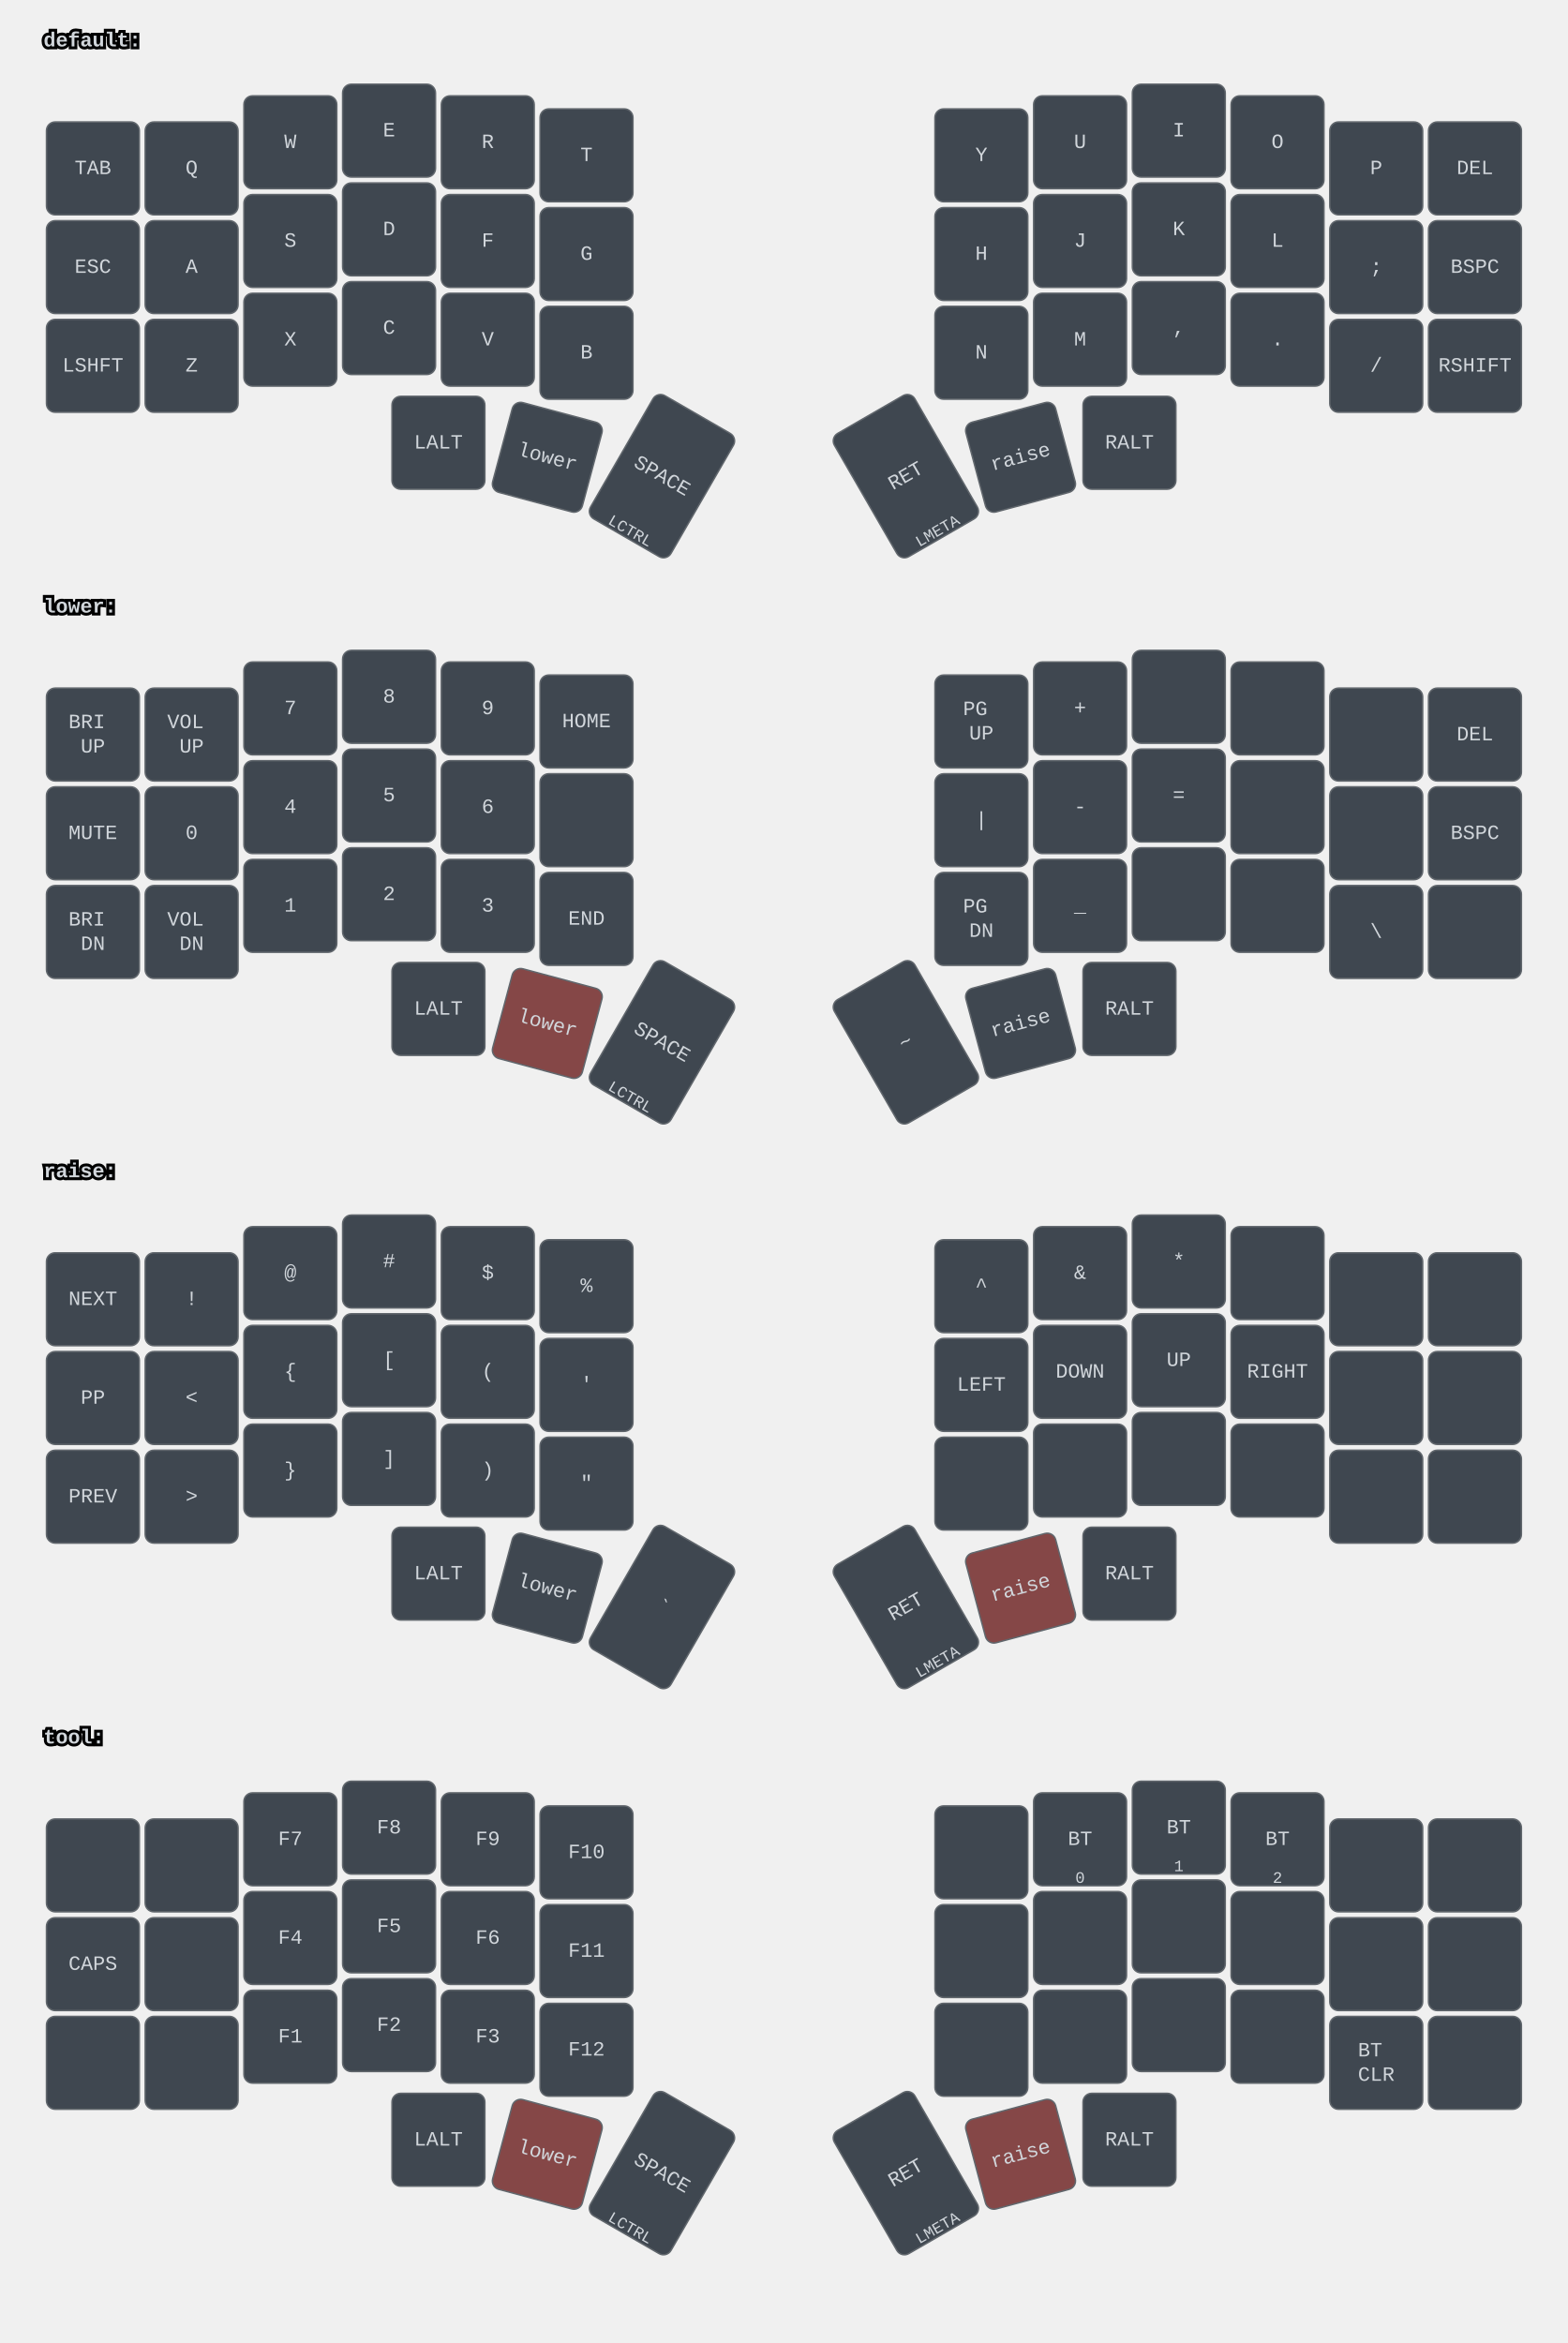
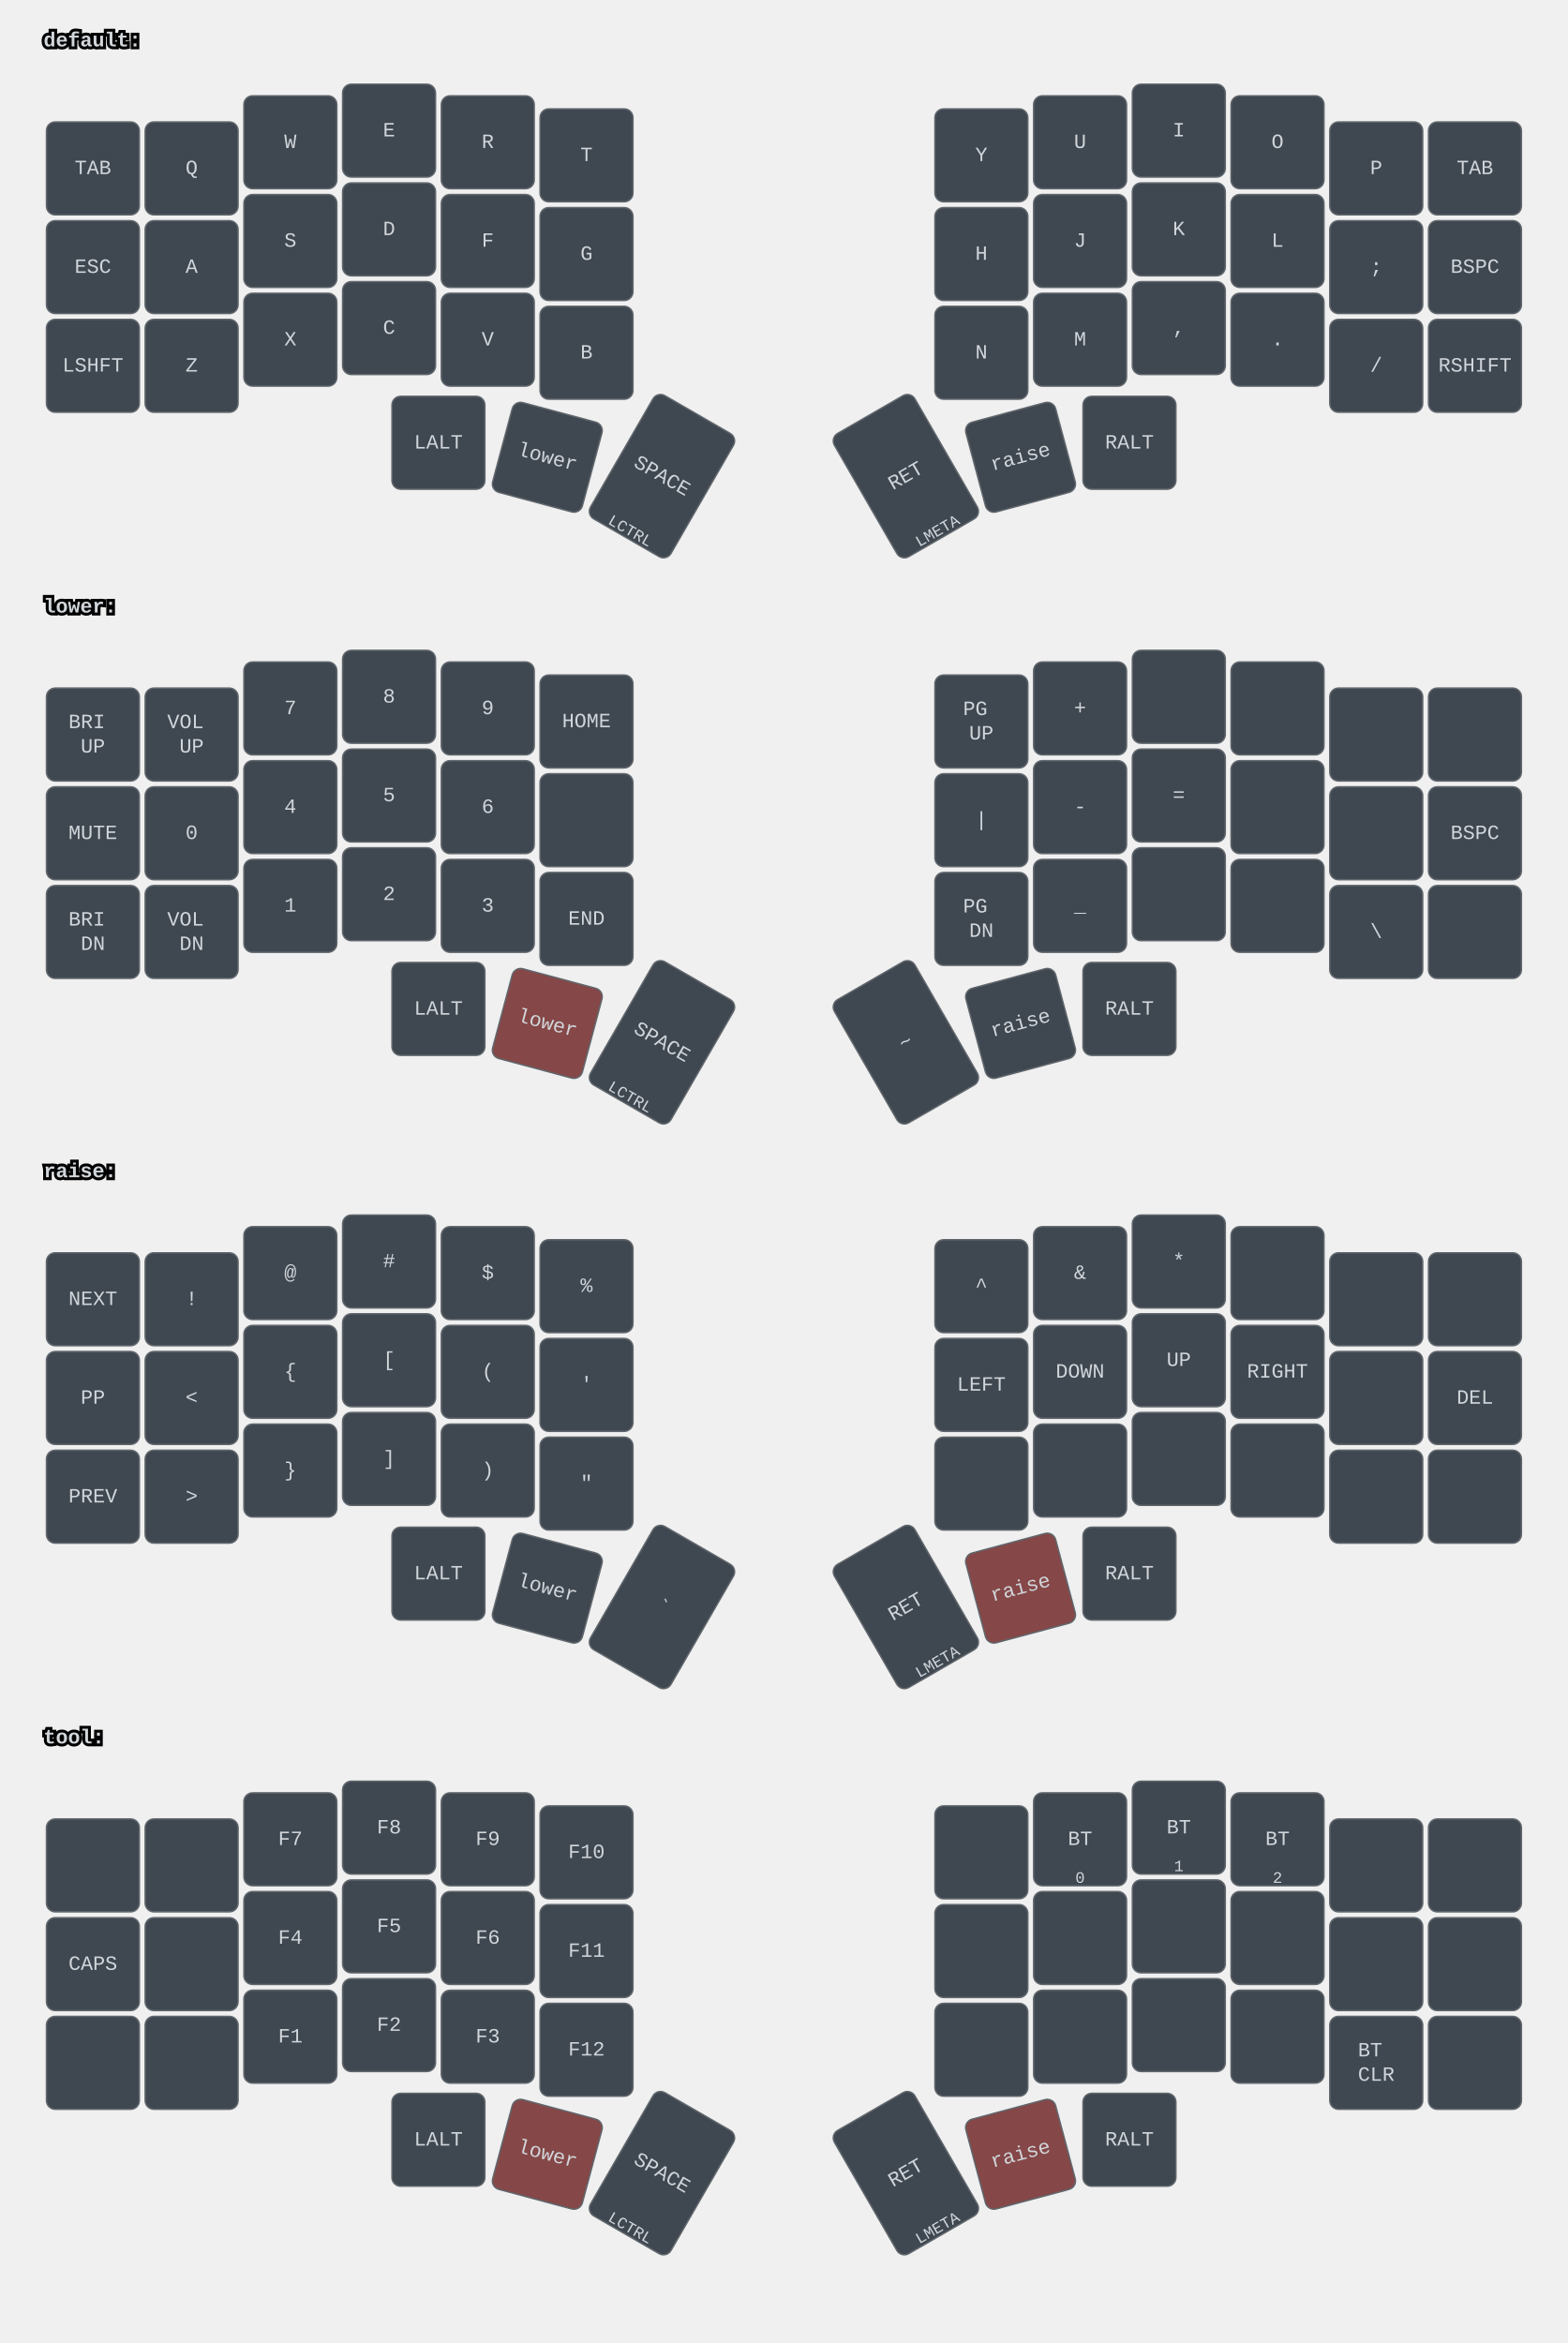
<svg xmlns="http://www.w3.org/2000/svg" width="1080" height="1614" viewBox="0 0 1080 1614" class="keymap">
  <style>/* inherit to force styles through use tags */
svg path {
    fill: inherit;
}

/* font and background color specifications */
svg.keymap {
    font-family: SFMono-Regular,Consolas,Liberation Mono,Menlo,monospace;
    font-size: 14px;
    font-kerning: normal;
    text-rendering: optimizeLegibility;
    fill: #24292e;
}

/* default key styling */
rect.key {
    fill: #f6f8fa;
}

rect.key, rect.combo {
    stroke: #c9cccf;
    stroke-width: 1;
}

/* default key side styling, only used is draw_key_sides is set */
rect.side {
    filter: brightness(90%);
}

/* color accent for combo boxes */
rect.combo, rect.combo-separate {
    fill: #cdf;
}

/* color accent for held keys */
rect.held, rect.combo.held {
    fill: #fdd;
}

/* color accent for ghost (optional) keys */
rect.ghost, rect.combo.ghost {
    stroke-dasharray: 4, 4;
    stroke-width: 2;
}

text {
    text-anchor: middle;
    dominant-baseline: middle;
}

/* styling for layer labels */
text.label {
    font-weight: bold;
    text-anchor: start;
    stroke: white;
    stroke-width: 4;
    paint-order: stroke;
}

/* styling for optional footer */
text.footer {
    text-anchor: end;
    dominant-baseline: auto;
    stroke: white;
    stroke-width: 4;
    paint-order: stroke;
}

/* styling for combo tap, and key hold/shifted label text */
text.combo, text.hold, text.shifted {
    font-size: 11px;
}

text.hold {
    text-anchor: middle;
    dominant-baseline: auto;
}

text.shifted {
    text-anchor: middle;
    dominant-baseline: hanging;
}

/* styling for hold/shifted label text in combo box */
text.combo.hold, text.combo.shifted {
    font-size: 8px;
}

/* lighter symbol for transparent keys */
text.trans {
    fill: #7b7e81;
}

/* styling for combo dendrons */
path.combo {
    stroke-width: 1;
    stroke: gray;
    fill: none;
}

/* Start Tabler Icons Cleanup */
/* cannot use height/width with glyphs */
.icon-tabler &gt; path {
    fill: inherit;
    stroke: inherit;
    stroke-width: 2;
}
/* hide tabler's default box */
.icon-tabler &gt; path[stroke="none"][fill="none"] {
    visibility: hidden;
}
/* End Tabler Icons Cleanup */

svg.keymap { fill: #d1d6db; }
rect.key { fill: #3f4750; }
rect.key, rect.combo { stroke: #60666c; }
rect.combo, rect.combo-separate { fill: #1f3d7a; }
rect.held, rect.combo.held { fill: #854747; }
text.label, text.footer { stroke: black; }
text.trans { fill: #7e8184; }
path.combo { stroke: #7f7f7f; }
</style>
  <g transform="translate(30, 0)" class="layer-default">
    <text x="0" y="28" class="label">default:</text>
    <g transform="translate(0, 56)">
      <g transform="translate(34, 60)" class="key keypos-0">
        <rect rx="6" ry="6" x="-32" y="-32" width="64" height="64" class="key" />
        <text x="0" y="0" class="key tap">TAB</text>
      </g>
      <g transform="translate(102, 60)" class="key keypos-1">
        <rect rx="6" ry="6" x="-32" y="-32" width="64" height="64" class="key" />
        <text x="0" y="0" class="key tap">Q</text>
      </g>
      <g transform="translate(170, 42)" class="key keypos-2">
        <rect rx="6" ry="6" x="-32" y="-32" width="64" height="64" class="key" />
        <text x="0" y="0" class="key tap">W</text>
      </g>
      <g transform="translate(238, 34)" class="key keypos-3">
        <rect rx="6" ry="6" x="-32" y="-32" width="64" height="64" class="key" />
        <text x="0" y="0" class="key tap">E</text>
      </g>
      <g transform="translate(306, 42)" class="key keypos-4">
        <rect rx="6" ry="6" x="-32" y="-32" width="64" height="64" class="key" />
        <text x="0" y="0" class="key tap">R</text>
      </g>
      <g transform="translate(374, 51)" class="key keypos-5">
        <rect rx="6" ry="6" x="-32" y="-32" width="64" height="64" class="key" />
        <text x="0" y="0" class="key tap">T</text>
      </g>
      <g transform="translate(646, 51)" class="key keypos-6">
        <rect rx="6" ry="6" x="-32" y="-32" width="64" height="64" class="key" />
        <text x="0" y="0" class="key tap">Y</text>
      </g>
      <g transform="translate(714, 42)" class="key keypos-7">
        <rect rx="6" ry="6" x="-32" y="-32" width="64" height="64" class="key" />
        <text x="0" y="0" class="key tap">U</text>
      </g>
      <g transform="translate(782, 34)" class="key keypos-8">
        <rect rx="6" ry="6" x="-32" y="-32" width="64" height="64" class="key" />
        <text x="0" y="0" class="key tap">I</text>
      </g>
      <g transform="translate(850, 42)" class="key keypos-9">
        <rect rx="6" ry="6" x="-32" y="-32" width="64" height="64" class="key" />
        <text x="0" y="0" class="key tap">O</text>
      </g>
      <g transform="translate(918, 60)" class="key keypos-10">
        <rect rx="6" ry="6" x="-32" y="-32" width="64" height="64" class="key" />
        <text x="0" y="0" class="key tap">P</text>
      </g>
      <g transform="translate(986, 60)" class="key keypos-11">
        <rect rx="6" ry="6" x="-32" y="-32" width="64" height="64" class="key" />
-         <text x="0" y="0" class="key tap">DEL</text>
+         <text x="0" y="0" class="key tap">TAB</text>
      </g>
      <g transform="translate(34, 128)" class="key keypos-12">
        <rect rx="6" ry="6" x="-32" y="-32" width="64" height="64" class="key" />
        <text x="0" y="0" class="key tap">ESC</text>
      </g>
      <g transform="translate(102, 128)" class="key keypos-13">
        <rect rx="6" ry="6" x="-32" y="-32" width="64" height="64" class="key" />
        <text x="0" y="0" class="key tap">A</text>
      </g>
      <g transform="translate(170, 110)" class="key keypos-14">
        <rect rx="6" ry="6" x="-32" y="-32" width="64" height="64" class="key" />
        <text x="0" y="0" class="key tap">S</text>
      </g>
      <g transform="translate(238, 102)" class="key keypos-15">
        <rect rx="6" ry="6" x="-32" y="-32" width="64" height="64" class="key" />
        <text x="0" y="0" class="key tap">D</text>
      </g>
      <g transform="translate(306, 110)" class="key keypos-16">
        <rect rx="6" ry="6" x="-32" y="-32" width="64" height="64" class="key" />
        <text x="0" y="0" class="key tap">F</text>
      </g>
      <g transform="translate(374, 119)" class="key keypos-17">
        <rect rx="6" ry="6" x="-32" y="-32" width="64" height="64" class="key" />
        <text x="0" y="0" class="key tap">G</text>
      </g>
      <g transform="translate(646, 119)" class="key keypos-18">
        <rect rx="6" ry="6" x="-32" y="-32" width="64" height="64" class="key" />
        <text x="0" y="0" class="key tap">H</text>
      </g>
      <g transform="translate(714, 110)" class="key keypos-19">
        <rect rx="6" ry="6" x="-32" y="-32" width="64" height="64" class="key" />
        <text x="0" y="0" class="key tap">J</text>
      </g>
      <g transform="translate(782, 102)" class="key keypos-20">
        <rect rx="6" ry="6" x="-32" y="-32" width="64" height="64" class="key" />
        <text x="0" y="0" class="key tap">K</text>
      </g>
      <g transform="translate(850, 110)" class="key keypos-21">
        <rect rx="6" ry="6" x="-32" y="-32" width="64" height="64" class="key" />
        <text x="0" y="0" class="key tap">L</text>
      </g>
      <g transform="translate(918, 128)" class="key keypos-22">
        <rect rx="6" ry="6" x="-32" y="-32" width="64" height="64" class="key" />
        <text x="0" y="0" class="key tap">;</text>
      </g>
      <g transform="translate(986, 128)" class="key keypos-23">
        <rect rx="6" ry="6" x="-32" y="-32" width="64" height="64" class="key" />
        <text x="0" y="0" class="key tap">BSPC</text>
      </g>
      <g transform="translate(34, 196)" class="key keypos-24">
        <rect rx="6" ry="6" x="-32" y="-32" width="64" height="64" class="key" />
        <text x="0" y="0" class="key tap">LSHFT</text>
      </g>
      <g transform="translate(102, 196)" class="key keypos-25">
        <rect rx="6" ry="6" x="-32" y="-32" width="64" height="64" class="key" />
        <text x="0" y="0" class="key tap">Z</text>
      </g>
      <g transform="translate(170, 178)" class="key keypos-26">
        <rect rx="6" ry="6" x="-32" y="-32" width="64" height="64" class="key" />
        <text x="0" y="0" class="key tap">X</text>
      </g>
      <g transform="translate(238, 170)" class="key keypos-27">
        <rect rx="6" ry="6" x="-32" y="-32" width="64" height="64" class="key" />
        <text x="0" y="0" class="key tap">C</text>
      </g>
      <g transform="translate(306, 178)" class="key keypos-28">
        <rect rx="6" ry="6" x="-32" y="-32" width="64" height="64" class="key" />
        <text x="0" y="0" class="key tap">V</text>
      </g>
      <g transform="translate(374, 187)" class="key keypos-29">
        <rect rx="6" ry="6" x="-32" y="-32" width="64" height="64" class="key" />
        <text x="0" y="0" class="key tap">B</text>
      </g>
      <g transform="translate(646, 187)" class="key keypos-30">
        <rect rx="6" ry="6" x="-32" y="-32" width="64" height="64" class="key" />
        <text x="0" y="0" class="key tap">N</text>
      </g>
      <g transform="translate(714, 178)" class="key keypos-31">
        <rect rx="6" ry="6" x="-32" y="-32" width="64" height="64" class="key" />
        <text x="0" y="0" class="key tap">M</text>
      </g>
      <g transform="translate(782, 170)" class="key keypos-32">
        <rect rx="6" ry="6" x="-32" y="-32" width="64" height="64" class="key" />
        <text x="0" y="0" class="key tap">,</text>
      </g>
      <g transform="translate(850, 178)" class="key keypos-33">
        <rect rx="6" ry="6" x="-32" y="-32" width="64" height="64" class="key" />
        <text x="0" y="0" class="key tap">.</text>
      </g>
      <g transform="translate(918, 196)" class="key keypos-34">
        <rect rx="6" ry="6" x="-32" y="-32" width="64" height="64" class="key" />
        <text x="0" y="0" class="key tap">/</text>
      </g>
      <g transform="translate(986, 196)" class="key keypos-35">
        <rect rx="6" ry="6" x="-32" y="-32" width="64" height="64" class="key" />
        <text x="0" y="0" class="key tap">RSHIFT</text>
      </g>
      <g transform="translate(272, 249)" class="key keypos-36">
        <rect rx="6" ry="6" x="-32" y="-32" width="64" height="64" class="key" />
        <text x="0" y="0" class="key tap">LALT</text>
      </g>
      <g transform="translate(347, 259) rotate(15.0)" class="key keypos-37">
        <rect rx="6" ry="6" x="-32" y="-32" width="64" height="64" class="key" />
        <text x="0" y="0" class="key tap">lower</text>
      </g>
      <g transform="translate(426, 272) rotate(30.0)" class="key keypos-38">
        <rect rx="6" ry="6" x="-32" y="-49" width="64" height="98" class="key" />
        <text x="0" y="0" class="key tap">SPACE</text>
        <text x="0" y="47" class="key hold">LCTRL</text>
      </g>
      <g transform="translate(594, 272) rotate(-30.0)" class="key keypos-39">
        <rect rx="6" ry="6" x="-32" y="-49" width="64" height="98" class="key" />
        <text x="0" y="0" class="key tap">RET</text>
        <text x="0" y="47" class="key hold">LMETA</text>
      </g>
      <g transform="translate(673, 259) rotate(-15.0)" class="key keypos-40">
        <rect rx="6" ry="6" x="-32" y="-32" width="64" height="64" class="key" />
        <text x="0" y="0" class="key tap">raise</text>
      </g>
      <g transform="translate(748, 249)" class="key keypos-41">
        <rect rx="6" ry="6" x="-32" y="-32" width="64" height="64" class="key" />
        <text x="0" y="0" class="key tap">RALT</text>
      </g>
    </g>
  </g>
  <g transform="translate(30, 390)" class="layer-lower">
    <text x="0" y="28" class="label">lower:</text>
    <g transform="translate(0, 56)">
      <g transform="translate(34, 60)" class="key keypos-0">
        <rect rx="6" ry="6" x="-32" y="-32" width="64" height="64" class="key" />
        <text x="0" y="0" class="key tap">
          <tspan x="0" dy="-0.6em">BRI</tspan>
          <tspan x="0" dy="1.2em">UP</tspan>
        </text>
      </g>
      <g transform="translate(102, 60)" class="key keypos-1">
        <rect rx="6" ry="6" x="-32" y="-32" width="64" height="64" class="key" />
        <text x="0" y="0" class="key tap">
          <tspan x="0" dy="-0.6em">VOL</tspan>
          <tspan x="0" dy="1.2em">UP</tspan>
        </text>
      </g>
      <g transform="translate(170, 42)" class="key keypos-2">
        <rect rx="6" ry="6" x="-32" y="-32" width="64" height="64" class="key" />
        <text x="0" y="0" class="key tap">7</text>
      </g>
      <g transform="translate(238, 34)" class="key keypos-3">
        <rect rx="6" ry="6" x="-32" y="-32" width="64" height="64" class="key" />
        <text x="0" y="0" class="key tap">8</text>
      </g>
      <g transform="translate(306, 42)" class="key keypos-4">
        <rect rx="6" ry="6" x="-32" y="-32" width="64" height="64" class="key" />
        <text x="0" y="0" class="key tap">9</text>
      </g>
      <g transform="translate(374, 51)" class="key keypos-5">
        <rect rx="6" ry="6" x="-32" y="-32" width="64" height="64" class="key" />
        <text x="0" y="0" class="key tap">HOME</text>
      </g>
      <g transform="translate(646, 51)" class="key keypos-6">
        <rect rx="6" ry="6" x="-32" y="-32" width="64" height="64" class="key" />
        <text x="0" y="0" class="key tap">
          <tspan x="0" dy="-0.6em">PG</tspan>
          <tspan x="0" dy="1.2em">UP</tspan>
        </text>
      </g>
      <g transform="translate(714, 42)" class="key keypos-7">
        <rect rx="6" ry="6" x="-32" y="-32" width="64" height="64" class="key" />
        <text x="0" y="0" class="key tap">+</text>
      </g>
      <g transform="translate(782, 34)" class="key keypos-8">
        <rect rx="6" ry="6" x="-32" y="-32" width="64" height="64" class="key" />
      </g>
      <g transform="translate(850, 42)" class="key keypos-9">
        <rect rx="6" ry="6" x="-32" y="-32" width="64" height="64" class="key" />
      </g>
      <g transform="translate(918, 60)" class="key keypos-10">
        <rect rx="6" ry="6" x="-32" y="-32" width="64" height="64" class="key" />
      </g>
      <g transform="translate(986, 60)" class="key keypos-11">
        <rect rx="6" ry="6" x="-32" y="-32" width="64" height="64" class="key" />
-         <text x="0" y="0" class="key tap">DEL</text>
      </g>
      <g transform="translate(34, 128)" class="key keypos-12">
        <rect rx="6" ry="6" x="-32" y="-32" width="64" height="64" class="key" />
        <text x="0" y="0" class="key tap">MUTE</text>
      </g>
      <g transform="translate(102, 128)" class="key keypos-13">
        <rect rx="6" ry="6" x="-32" y="-32" width="64" height="64" class="key" />
        <text x="0" y="0" class="key tap">0</text>
      </g>
      <g transform="translate(170, 110)" class="key keypos-14">
        <rect rx="6" ry="6" x="-32" y="-32" width="64" height="64" class="key" />
        <text x="0" y="0" class="key tap">4</text>
      </g>
      <g transform="translate(238, 102)" class="key keypos-15">
        <rect rx="6" ry="6" x="-32" y="-32" width="64" height="64" class="key" />
        <text x="0" y="0" class="key tap">5</text>
      </g>
      <g transform="translate(306, 110)" class="key keypos-16">
        <rect rx="6" ry="6" x="-32" y="-32" width="64" height="64" class="key" />
        <text x="0" y="0" class="key tap">6</text>
      </g>
      <g transform="translate(374, 119)" class="key keypos-17">
        <rect rx="6" ry="6" x="-32" y="-32" width="64" height="64" class="key" />
      </g>
      <g transform="translate(646, 119)" class="key keypos-18">
        <rect rx="6" ry="6" x="-32" y="-32" width="64" height="64" class="key" />
        <text x="0" y="0" class="key tap">|</text>
      </g>
      <g transform="translate(714, 110)" class="key keypos-19">
        <rect rx="6" ry="6" x="-32" y="-32" width="64" height="64" class="key" />
        <text x="0" y="0" class="key tap">-</text>
      </g>
      <g transform="translate(782, 102)" class="key keypos-20">
        <rect rx="6" ry="6" x="-32" y="-32" width="64" height="64" class="key" />
        <text x="0" y="0" class="key tap">=</text>
      </g>
      <g transform="translate(850, 110)" class="key keypos-21">
        <rect rx="6" ry="6" x="-32" y="-32" width="64" height="64" class="key" />
      </g>
      <g transform="translate(918, 128)" class="key keypos-22">
        <rect rx="6" ry="6" x="-32" y="-32" width="64" height="64" class="key" />
      </g>
      <g transform="translate(986, 128)" class="key keypos-23">
        <rect rx="6" ry="6" x="-32" y="-32" width="64" height="64" class="key" />
        <text x="0" y="0" class="key tap">BSPC</text>
      </g>
      <g transform="translate(34, 196)" class="key keypos-24">
        <rect rx="6" ry="6" x="-32" y="-32" width="64" height="64" class="key" />
        <text x="0" y="0" class="key tap">
          <tspan x="0" dy="-0.6em">BRI</tspan>
          <tspan x="0" dy="1.2em">DN</tspan>
        </text>
      </g>
      <g transform="translate(102, 196)" class="key keypos-25">
        <rect rx="6" ry="6" x="-32" y="-32" width="64" height="64" class="key" />
        <text x="0" y="0" class="key tap">
          <tspan x="0" dy="-0.6em">VOL</tspan>
          <tspan x="0" dy="1.2em">DN</tspan>
        </text>
      </g>
      <g transform="translate(170, 178)" class="key keypos-26">
        <rect rx="6" ry="6" x="-32" y="-32" width="64" height="64" class="key" />
        <text x="0" y="0" class="key tap">1</text>
      </g>
      <g transform="translate(238, 170)" class="key keypos-27">
        <rect rx="6" ry="6" x="-32" y="-32" width="64" height="64" class="key" />
        <text x="0" y="0" class="key tap">2</text>
      </g>
      <g transform="translate(306, 178)" class="key keypos-28">
        <rect rx="6" ry="6" x="-32" y="-32" width="64" height="64" class="key" />
        <text x="0" y="0" class="key tap">3</text>
      </g>
      <g transform="translate(374, 187)" class="key keypos-29">
        <rect rx="6" ry="6" x="-32" y="-32" width="64" height="64" class="key" />
        <text x="0" y="0" class="key tap">END</text>
      </g>
      <g transform="translate(646, 187)" class="key keypos-30">
        <rect rx="6" ry="6" x="-32" y="-32" width="64" height="64" class="key" />
        <text x="0" y="0" class="key tap">
          <tspan x="0" dy="-0.6em">PG</tspan>
          <tspan x="0" dy="1.2em">DN</tspan>
        </text>
      </g>
      <g transform="translate(714, 178)" class="key keypos-31">
        <rect rx="6" ry="6" x="-32" y="-32" width="64" height="64" class="key" />
        <text x="0" y="0" class="key tap">_</text>
      </g>
      <g transform="translate(782, 170)" class="key keypos-32">
        <rect rx="6" ry="6" x="-32" y="-32" width="64" height="64" class="key" />
      </g>
      <g transform="translate(850, 178)" class="key keypos-33">
        <rect rx="6" ry="6" x="-32" y="-32" width="64" height="64" class="key" />
      </g>
      <g transform="translate(918, 196)" class="key keypos-34">
        <rect rx="6" ry="6" x="-32" y="-32" width="64" height="64" class="key" />
        <text x="0" y="0" class="key tap">\</text>
      </g>
      <g transform="translate(986, 196)" class="key keypos-35">
        <rect rx="6" ry="6" x="-32" y="-32" width="64" height="64" class="key" />
      </g>
      <g transform="translate(272, 249)" class="key keypos-36">
        <rect rx="6" ry="6" x="-32" y="-32" width="64" height="64" class="key" />
        <text x="0" y="0" class="key tap">LALT</text>
      </g>
      <g transform="translate(347, 259) rotate(15.0)" class="key held keypos-37">
        <rect rx="6" ry="6" x="-32" y="-32" width="64" height="64" class="key held" />
        <text x="0" y="0" class="key held tap">lower</text>
      </g>
      <g transform="translate(426, 272) rotate(30.0)" class="key keypos-38">
        <rect rx="6" ry="6" x="-32" y="-49" width="64" height="98" class="key" />
        <text x="0" y="0" class="key tap">SPACE</text>
        <text x="0" y="47" class="key hold">LCTRL</text>
      </g>
      <g transform="translate(594, 272) rotate(-30.0)" class="key keypos-39">
        <rect rx="6" ry="6" x="-32" y="-49" width="64" height="98" class="key" />
        <text x="0" y="0" class="key tap">~</text>
      </g>
      <g transform="translate(673, 259) rotate(-15.0)" class="key keypos-40">
        <rect rx="6" ry="6" x="-32" y="-32" width="64" height="64" class="key" />
        <text x="0" y="0" class="key tap">raise</text>
      </g>
      <g transform="translate(748, 249)" class="key keypos-41">
        <rect rx="6" ry="6" x="-32" y="-32" width="64" height="64" class="key" />
        <text x="0" y="0" class="key tap">RALT</text>
      </g>
    </g>
  </g>
  <g transform="translate(30, 779)" class="layer-raise">
    <text x="0" y="28" class="label">raise:</text>
    <g transform="translate(0, 56)">
      <g transform="translate(34, 60)" class="key keypos-0">
        <rect rx="6" ry="6" x="-32" y="-32" width="64" height="64" class="key" />
        <text x="0" y="0" class="key tap">NEXT</text>
      </g>
      <g transform="translate(102, 60)" class="key keypos-1">
        <rect rx="6" ry="6" x="-32" y="-32" width="64" height="64" class="key" />
        <text x="0" y="0" class="key tap">!</text>
      </g>
      <g transform="translate(170, 42)" class="key keypos-2">
        <rect rx="6" ry="6" x="-32" y="-32" width="64" height="64" class="key" />
        <text x="0" y="0" class="key tap">@</text>
      </g>
      <g transform="translate(238, 34)" class="key keypos-3">
        <rect rx="6" ry="6" x="-32" y="-32" width="64" height="64" class="key" />
        <text x="0" y="0" class="key tap">#</text>
      </g>
      <g transform="translate(306, 42)" class="key keypos-4">
        <rect rx="6" ry="6" x="-32" y="-32" width="64" height="64" class="key" />
        <text x="0" y="0" class="key tap">$</text>
      </g>
      <g transform="translate(374, 51)" class="key keypos-5">
        <rect rx="6" ry="6" x="-32" y="-32" width="64" height="64" class="key" />
        <text x="0" y="0" class="key tap">%</text>
      </g>
      <g transform="translate(646, 51)" class="key keypos-6">
        <rect rx="6" ry="6" x="-32" y="-32" width="64" height="64" class="key" />
        <text x="0" y="0" class="key tap">^</text>
      </g>
      <g transform="translate(714, 42)" class="key keypos-7">
        <rect rx="6" ry="6" x="-32" y="-32" width="64" height="64" class="key" />
        <text x="0" y="0" class="key tap">&amp;</text>
      </g>
      <g transform="translate(782, 34)" class="key keypos-8">
        <rect rx="6" ry="6" x="-32" y="-32" width="64" height="64" class="key" />
        <text x="0" y="0" class="key tap">*</text>
      </g>
      <g transform="translate(850, 42)" class="key keypos-9">
        <rect rx="6" ry="6" x="-32" y="-32" width="64" height="64" class="key" />
      </g>
      <g transform="translate(918, 60)" class="key keypos-10">
        <rect rx="6" ry="6" x="-32" y="-32" width="64" height="64" class="key" />
      </g>
      <g transform="translate(986, 60)" class="key keypos-11">
        <rect rx="6" ry="6" x="-32" y="-32" width="64" height="64" class="key" />
      </g>
      <g transform="translate(34, 128)" class="key keypos-12">
        <rect rx="6" ry="6" x="-32" y="-32" width="64" height="64" class="key" />
        <text x="0" y="0" class="key tap">PP</text>
      </g>
      <g transform="translate(102, 128)" class="key keypos-13">
        <rect rx="6" ry="6" x="-32" y="-32" width="64" height="64" class="key" />
        <text x="0" y="0" class="key tap">&lt;</text>
      </g>
      <g transform="translate(170, 110)" class="key keypos-14">
        <rect rx="6" ry="6" x="-32" y="-32" width="64" height="64" class="key" />
        <text x="0" y="0" class="key tap">{</text>
      </g>
      <g transform="translate(238, 102)" class="key keypos-15">
        <rect rx="6" ry="6" x="-32" y="-32" width="64" height="64" class="key" />
        <text x="0" y="0" class="key tap">[</text>
      </g>
      <g transform="translate(306, 110)" class="key keypos-16">
        <rect rx="6" ry="6" x="-32" y="-32" width="64" height="64" class="key" />
        <text x="0" y="0" class="key tap">(</text>
      </g>
      <g transform="translate(374, 119)" class="key keypos-17">
        <rect rx="6" ry="6" x="-32" y="-32" width="64" height="64" class="key" />
        <text x="0" y="0" class="key tap">'</text>
      </g>
      <g transform="translate(646, 119)" class="key keypos-18">
        <rect rx="6" ry="6" x="-32" y="-32" width="64" height="64" class="key" />
        <text x="0" y="0" class="key tap">LEFT</text>
      </g>
      <g transform="translate(714, 110)" class="key keypos-19">
        <rect rx="6" ry="6" x="-32" y="-32" width="64" height="64" class="key" />
        <text x="0" y="0" class="key tap">DOWN</text>
      </g>
      <g transform="translate(782, 102)" class="key keypos-20">
        <rect rx="6" ry="6" x="-32" y="-32" width="64" height="64" class="key" />
        <text x="0" y="0" class="key tap">UP</text>
      </g>
      <g transform="translate(850, 110)" class="key keypos-21">
        <rect rx="6" ry="6" x="-32" y="-32" width="64" height="64" class="key" />
        <text x="0" y="0" class="key tap">RIGHT</text>
      </g>
      <g transform="translate(918, 128)" class="key keypos-22">
        <rect rx="6" ry="6" x="-32" y="-32" width="64" height="64" class="key" />
      </g>
      <g transform="translate(986, 128)" class="key keypos-23">
        <rect rx="6" ry="6" x="-32" y="-32" width="64" height="64" class="key" />
+         <text x="0" y="0" class="key tap">DEL</text>
      </g>
      <g transform="translate(34, 196)" class="key keypos-24">
        <rect rx="6" ry="6" x="-32" y="-32" width="64" height="64" class="key" />
        <text x="0" y="0" class="key tap">PREV</text>
      </g>
      <g transform="translate(102, 196)" class="key keypos-25">
        <rect rx="6" ry="6" x="-32" y="-32" width="64" height="64" class="key" />
        <text x="0" y="0" class="key tap">&gt;</text>
      </g>
      <g transform="translate(170, 178)" class="key keypos-26">
        <rect rx="6" ry="6" x="-32" y="-32" width="64" height="64" class="key" />
        <text x="0" y="0" class="key tap">}</text>
      </g>
      <g transform="translate(238, 170)" class="key keypos-27">
        <rect rx="6" ry="6" x="-32" y="-32" width="64" height="64" class="key" />
        <text x="0" y="0" class="key tap">]</text>
      </g>
      <g transform="translate(306, 178)" class="key keypos-28">
        <rect rx="6" ry="6" x="-32" y="-32" width="64" height="64" class="key" />
        <text x="0" y="0" class="key tap">)</text>
      </g>
      <g transform="translate(374, 187)" class="key keypos-29">
        <rect rx="6" ry="6" x="-32" y="-32" width="64" height="64" class="key" />
        <text x="0" y="0" class="key tap">"</text>
      </g>
      <g transform="translate(646, 187)" class="key keypos-30">
        <rect rx="6" ry="6" x="-32" y="-32" width="64" height="64" class="key" />
      </g>
      <g transform="translate(714, 178)" class="key keypos-31">
        <rect rx="6" ry="6" x="-32" y="-32" width="64" height="64" class="key" />
      </g>
      <g transform="translate(782, 170)" class="key keypos-32">
        <rect rx="6" ry="6" x="-32" y="-32" width="64" height="64" class="key" />
      </g>
      <g transform="translate(850, 178)" class="key keypos-33">
        <rect rx="6" ry="6" x="-32" y="-32" width="64" height="64" class="key" />
      </g>
      <g transform="translate(918, 196)" class="key keypos-34">
        <rect rx="6" ry="6" x="-32" y="-32" width="64" height="64" class="key" />
      </g>
      <g transform="translate(986, 196)" class="key keypos-35">
        <rect rx="6" ry="6" x="-32" y="-32" width="64" height="64" class="key" />
      </g>
      <g transform="translate(272, 249)" class="key keypos-36">
        <rect rx="6" ry="6" x="-32" y="-32" width="64" height="64" class="key" />
        <text x="0" y="0" class="key tap">LALT</text>
      </g>
      <g transform="translate(347, 259) rotate(15.0)" class="key keypos-37">
        <rect rx="6" ry="6" x="-32" y="-32" width="64" height="64" class="key" />
        <text x="0" y="0" class="key tap">lower</text>
      </g>
      <g transform="translate(426, 272) rotate(30.0)" class="key keypos-38">
        <rect rx="6" ry="6" x="-32" y="-49" width="64" height="98" class="key" />
        <text x="0" y="0" class="key tap">`</text>
      </g>
      <g transform="translate(594, 272) rotate(-30.0)" class="key keypos-39">
        <rect rx="6" ry="6" x="-32" y="-49" width="64" height="98" class="key" />
        <text x="0" y="0" class="key tap">RET</text>
        <text x="0" y="47" class="key hold">LMETA</text>
      </g>
      <g transform="translate(673, 259) rotate(-15.0)" class="key held keypos-40">
        <rect rx="6" ry="6" x="-32" y="-32" width="64" height="64" class="key held" />
        <text x="0" y="0" class="key held tap">raise</text>
      </g>
      <g transform="translate(748, 249)" class="key keypos-41">
        <rect rx="6" ry="6" x="-32" y="-32" width="64" height="64" class="key" />
        <text x="0" y="0" class="key tap">RALT</text>
      </g>
    </g>
  </g>
  <g transform="translate(30, 1169)" class="layer-tool">
    <text x="0" y="28" class="label">tool:</text>
    <g transform="translate(0, 56)">
      <g transform="translate(34, 60)" class="key keypos-0">
        <rect rx="6" ry="6" x="-32" y="-32" width="64" height="64" class="key" />
      </g>
      <g transform="translate(102, 60)" class="key keypos-1">
        <rect rx="6" ry="6" x="-32" y="-32" width="64" height="64" class="key" />
      </g>
      <g transform="translate(170, 42)" class="key keypos-2">
        <rect rx="6" ry="6" x="-32" y="-32" width="64" height="64" class="key" />
        <text x="0" y="0" class="key tap">F7</text>
      </g>
      <g transform="translate(238, 34)" class="key keypos-3">
        <rect rx="6" ry="6" x="-32" y="-32" width="64" height="64" class="key" />
        <text x="0" y="0" class="key tap">F8</text>
      </g>
      <g transform="translate(306, 42)" class="key keypos-4">
        <rect rx="6" ry="6" x="-32" y="-32" width="64" height="64" class="key" />
        <text x="0" y="0" class="key tap">F9</text>
      </g>
      <g transform="translate(374, 51)" class="key keypos-5">
        <rect rx="6" ry="6" x="-32" y="-32" width="64" height="64" class="key" />
        <text x="0" y="0" class="key tap">F10</text>
      </g>
      <g transform="translate(646, 51)" class="key keypos-6">
        <rect rx="6" ry="6" x="-32" y="-32" width="64" height="64" class="key" />
      </g>
      <g transform="translate(714, 42)" class="key keypos-7">
        <rect rx="6" ry="6" x="-32" y="-32" width="64" height="64" class="key" />
        <text x="0" y="0" class="key tap">BT</text>
        <text x="0" y="30" class="key hold">0</text>
      </g>
      <g transform="translate(782, 34)" class="key keypos-8">
        <rect rx="6" ry="6" x="-32" y="-32" width="64" height="64" class="key" />
        <text x="0" y="0" class="key tap">BT</text>
        <text x="0" y="30" class="key hold">1</text>
      </g>
      <g transform="translate(850, 42)" class="key keypos-9">
        <rect rx="6" ry="6" x="-32" y="-32" width="64" height="64" class="key" />
        <text x="0" y="0" class="key tap">BT</text>
        <text x="0" y="30" class="key hold">2</text>
      </g>
      <g transform="translate(918, 60)" class="key keypos-10">
        <rect rx="6" ry="6" x="-32" y="-32" width="64" height="64" class="key" />
      </g>
      <g transform="translate(986, 60)" class="key keypos-11">
        <rect rx="6" ry="6" x="-32" y="-32" width="64" height="64" class="key" />
      </g>
      <g transform="translate(34, 128)" class="key keypos-12">
        <rect rx="6" ry="6" x="-32" y="-32" width="64" height="64" class="key" />
        <text x="0" y="0" class="key tap">CAPS</text>
      </g>
      <g transform="translate(102, 128)" class="key keypos-13">
        <rect rx="6" ry="6" x="-32" y="-32" width="64" height="64" class="key" />
      </g>
      <g transform="translate(170, 110)" class="key keypos-14">
        <rect rx="6" ry="6" x="-32" y="-32" width="64" height="64" class="key" />
        <text x="0" y="0" class="key tap">F4</text>
      </g>
      <g transform="translate(238, 102)" class="key keypos-15">
        <rect rx="6" ry="6" x="-32" y="-32" width="64" height="64" class="key" />
        <text x="0" y="0" class="key tap">F5</text>
      </g>
      <g transform="translate(306, 110)" class="key keypos-16">
        <rect rx="6" ry="6" x="-32" y="-32" width="64" height="64" class="key" />
        <text x="0" y="0" class="key tap">F6</text>
      </g>
      <g transform="translate(374, 119)" class="key keypos-17">
        <rect rx="6" ry="6" x="-32" y="-32" width="64" height="64" class="key" />
        <text x="0" y="0" class="key tap">F11</text>
      </g>
      <g transform="translate(646, 119)" class="key keypos-18">
        <rect rx="6" ry="6" x="-32" y="-32" width="64" height="64" class="key" />
      </g>
      <g transform="translate(714, 110)" class="key keypos-19">
        <rect rx="6" ry="6" x="-32" y="-32" width="64" height="64" class="key" />
      </g>
      <g transform="translate(782, 102)" class="key keypos-20">
        <rect rx="6" ry="6" x="-32" y="-32" width="64" height="64" class="key" />
      </g>
      <g transform="translate(850, 110)" class="key keypos-21">
        <rect rx="6" ry="6" x="-32" y="-32" width="64" height="64" class="key" />
      </g>
      <g transform="translate(918, 128)" class="key keypos-22">
        <rect rx="6" ry="6" x="-32" y="-32" width="64" height="64" class="key" />
      </g>
      <g transform="translate(986, 128)" class="key keypos-23">
        <rect rx="6" ry="6" x="-32" y="-32" width="64" height="64" class="key" />
      </g>
      <g transform="translate(34, 196)" class="key keypos-24">
        <rect rx="6" ry="6" x="-32" y="-32" width="64" height="64" class="key" />
      </g>
      <g transform="translate(102, 196)" class="key keypos-25">
        <rect rx="6" ry="6" x="-32" y="-32" width="64" height="64" class="key" />
      </g>
      <g transform="translate(170, 178)" class="key keypos-26">
        <rect rx="6" ry="6" x="-32" y="-32" width="64" height="64" class="key" />
        <text x="0" y="0" class="key tap">F1</text>
      </g>
      <g transform="translate(238, 170)" class="key keypos-27">
        <rect rx="6" ry="6" x="-32" y="-32" width="64" height="64" class="key" />
        <text x="0" y="0" class="key tap">F2</text>
      </g>
      <g transform="translate(306, 178)" class="key keypos-28">
        <rect rx="6" ry="6" x="-32" y="-32" width="64" height="64" class="key" />
        <text x="0" y="0" class="key tap">F3</text>
      </g>
      <g transform="translate(374, 187)" class="key keypos-29">
        <rect rx="6" ry="6" x="-32" y="-32" width="64" height="64" class="key" />
        <text x="0" y="0" class="key tap">F12</text>
      </g>
      <g transform="translate(646, 187)" class="key keypos-30">
        <rect rx="6" ry="6" x="-32" y="-32" width="64" height="64" class="key" />
      </g>
      <g transform="translate(714, 178)" class="key keypos-31">
        <rect rx="6" ry="6" x="-32" y="-32" width="64" height="64" class="key" />
      </g>
      <g transform="translate(782, 170)" class="key keypos-32">
        <rect rx="6" ry="6" x="-32" y="-32" width="64" height="64" class="key" />
      </g>
      <g transform="translate(850, 178)" class="key keypos-33">
        <rect rx="6" ry="6" x="-32" y="-32" width="64" height="64" class="key" />
      </g>
      <g transform="translate(918, 196)" class="key keypos-34">
        <rect rx="6" ry="6" x="-32" y="-32" width="64" height="64" class="key" />
        <text x="0" y="0" class="key tap">
          <tspan x="0" dy="-0.6em">BT</tspan>
          <tspan x="0" dy="1.2em">CLR</tspan>
        </text>
      </g>
      <g transform="translate(986, 196)" class="key keypos-35">
        <rect rx="6" ry="6" x="-32" y="-32" width="64" height="64" class="key" />
      </g>
      <g transform="translate(272, 249)" class="key keypos-36">
        <rect rx="6" ry="6" x="-32" y="-32" width="64" height="64" class="key" />
        <text x="0" y="0" class="key tap">LALT</text>
      </g>
      <g transform="translate(347, 259) rotate(15.0)" class="key held keypos-37">
        <rect rx="6" ry="6" x="-32" y="-32" width="64" height="64" class="key held" />
        <text x="0" y="0" class="key held tap">lower</text>
      </g>
      <g transform="translate(426, 272) rotate(30.0)" class="key keypos-38">
        <rect rx="6" ry="6" x="-32" y="-49" width="64" height="98" class="key" />
        <text x="0" y="0" class="key tap">SPACE</text>
        <text x="0" y="47" class="key hold">LCTRL</text>
      </g>
      <g transform="translate(594, 272) rotate(-30.0)" class="key keypos-39">
        <rect rx="6" ry="6" x="-32" y="-49" width="64" height="98" class="key" />
        <text x="0" y="0" class="key tap">RET</text>
        <text x="0" y="47" class="key hold">LMETA</text>
      </g>
      <g transform="translate(673, 259) rotate(-15.0)" class="key held keypos-40">
        <rect rx="6" ry="6" x="-32" y="-32" width="64" height="64" class="key held" />
        <text x="0" y="0" class="key held tap">raise</text>
      </g>
      <g transform="translate(748, 249)" class="key keypos-41">
        <rect rx="6" ry="6" x="-32" y="-32" width="64" height="64" class="key" />
        <text x="0" y="0" class="key tap">RALT</text>
      </g>
    </g>
  </g>
</svg>
